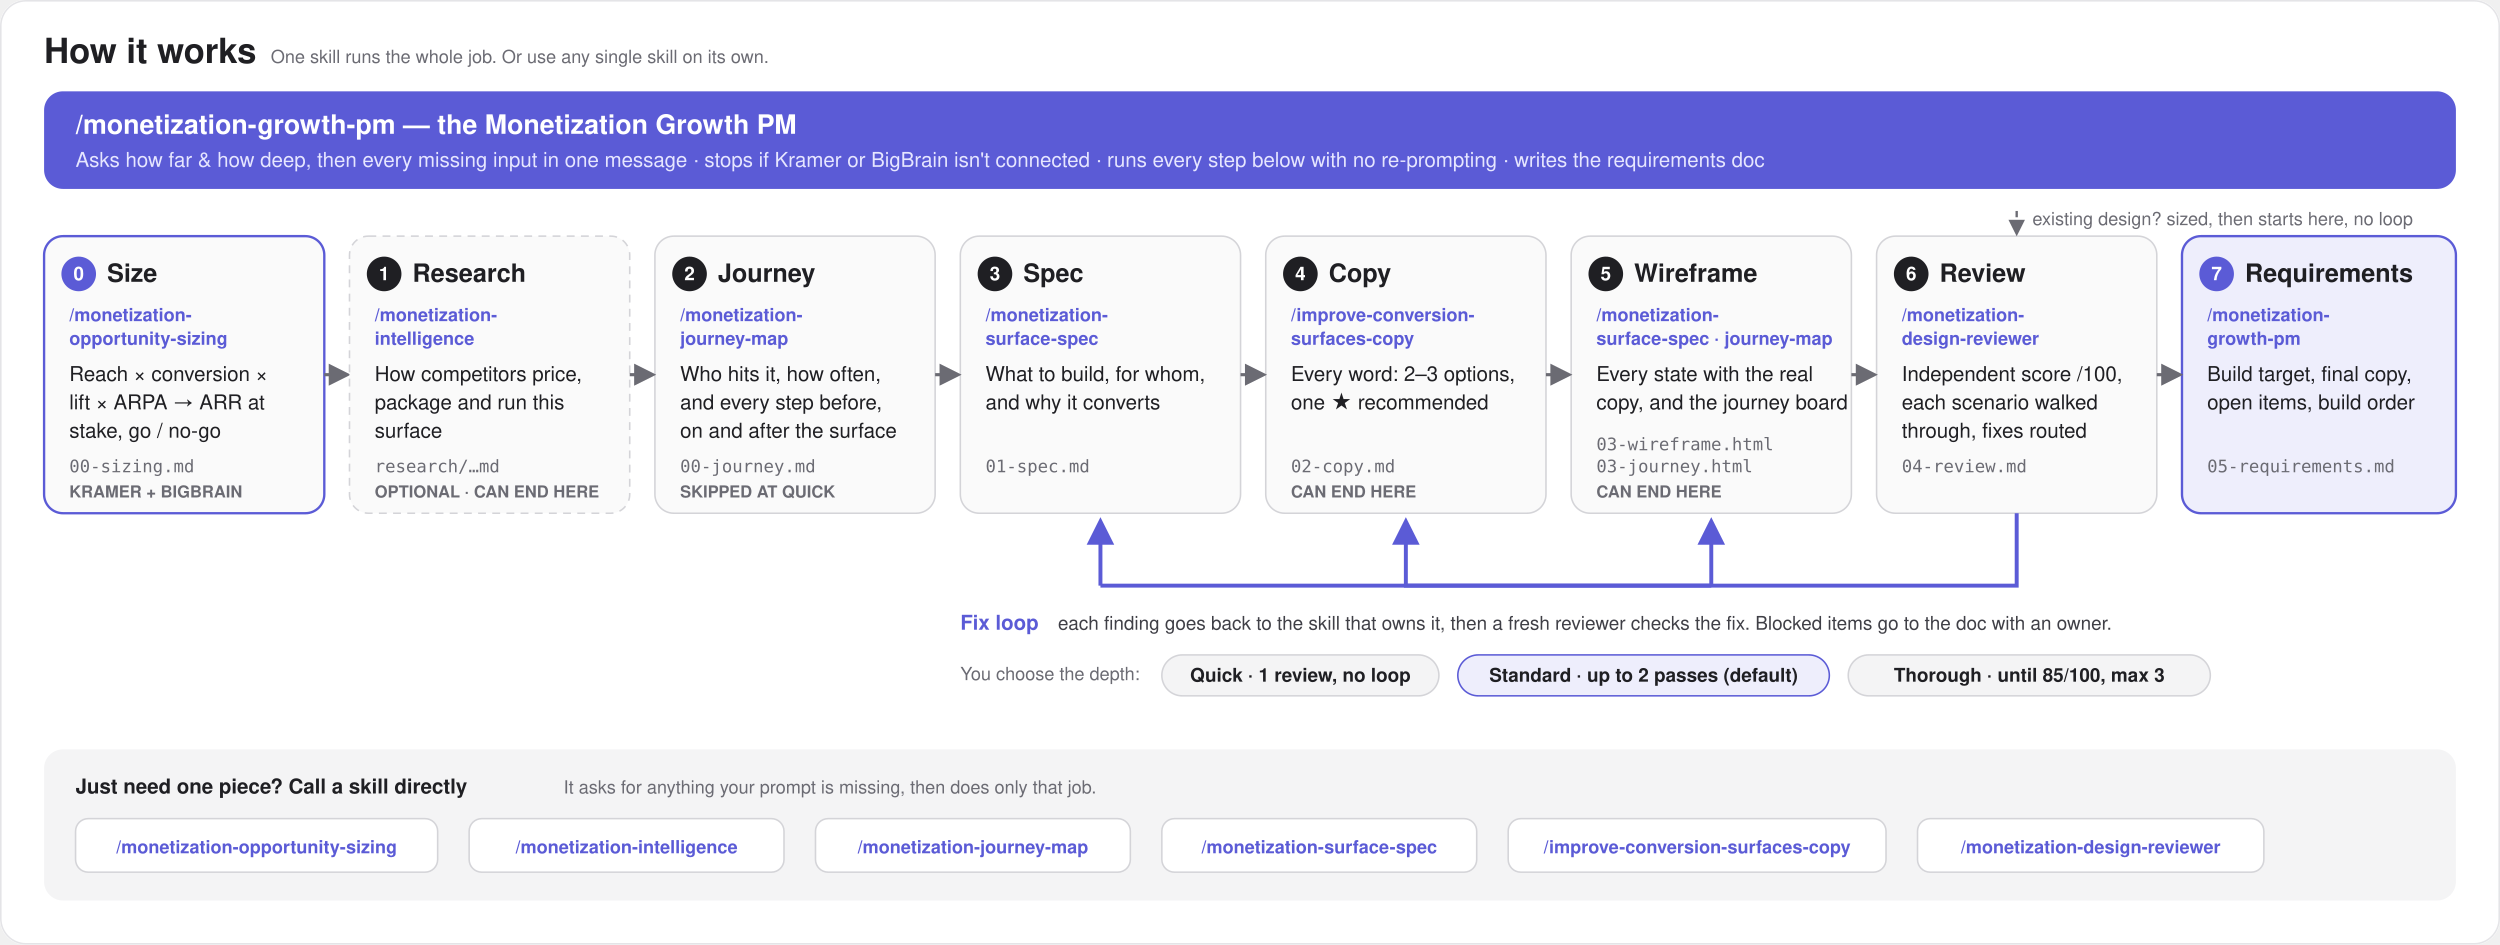
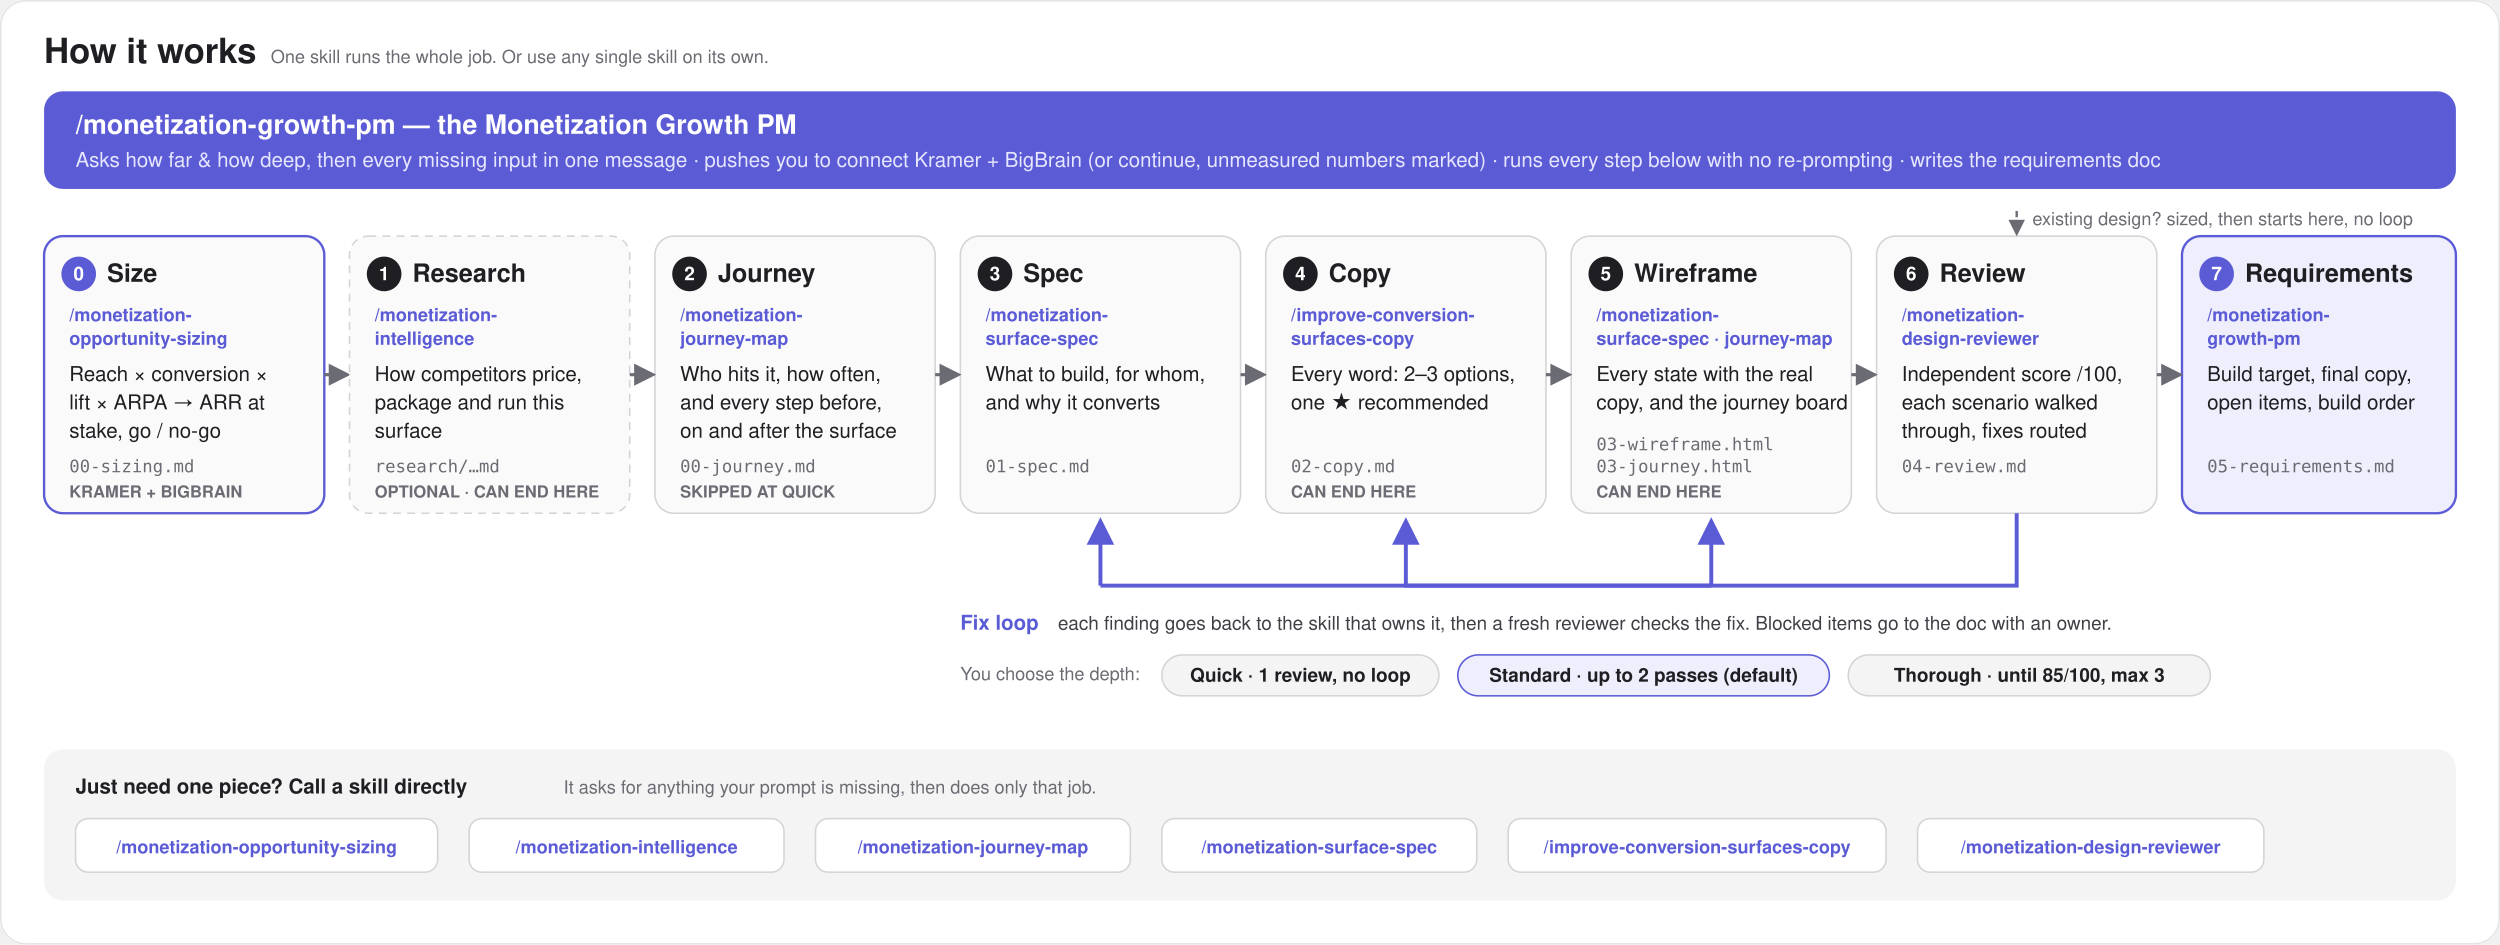
<svg xmlns="http://www.w3.org/2000/svg" viewBox="0 0 1588 600" width="1588" height="600" role="img" aria-labelledby="t d">
  <defs>
    <marker id="arr" viewBox="0 0 10 10" refX="8" refY="5" markerWidth="7" markerHeight="7" orient="auto-start-reverse">
      <path d="M0,0 L10,5 L0,10 z" fill="#6b6b73" />
    </marker>
    <marker id="arrA" viewBox="0 0 10 10" refX="8" refY="5" markerWidth="7" markerHeight="7" orient="auto-start-reverse">
      <path d="M0,0 L10,5 L0,10 z" fill="#5b5bd6" />
    </marker>
    <style>
      text{font-family:-apple-system,BlinkMacSystemFont,"Segoe UI",Helvetica,Arial,sans-serif;fill:#1f1f23}
      .h1{font-size:22px;font-weight:700}
      .band{font-size:17px;font-weight:700;fill:#fff}
      .bandsub{font-size:13px;fill:#e6e6ff}
      .n{font-size:12px;font-weight:700;fill:#fff}
      .step{font-size:16px;font-weight:700}
      .skill{font-size:11.5px;fill:#5b5bd6;font-weight:600}
      .role{font-size:13px}
      .file{font-size:11px;fill:#6b6b73;font-family:ui-monospace,SFMono-Regular,Menlo,monospace}
      .tag{font-size:10.5px;font-weight:600;fill:#6b6b73}
      .loop{font-size:13px;font-weight:700;fill:#5b5bd6}
      .loopsub{font-size:12px;fill:#3f3f46}
      .pill{font-size:12px;font-weight:600}
      .strip{font-size:13px;font-weight:700}
      .note{font-size:11.5px;fill:#6b6b73}
    </style>
  </defs>
  <rect x="0" y="0" width="1588" height="600" rx="16" fill="#ffffff" />
  <rect x="0.5" y="0.5" width="1587" height="599" rx="16" fill="none" stroke="#e4e4e7" />
  <text x="28" y="40" class="h1">How it works</text>
  <text x="172" y="40" class="note">One skill runs the whole job. Or use any single skill on its own.</text>
  <rect x="28" y="58" width="1532" height="62" rx="12" fill="#5b5bd6" />
  <text x="48" y="85" class="band">/monetization-growth-pm — the Monetization Growth PM</text>
-   <text x="48" y="106" class="bandsub">Asks how far &amp; how deep, then every missing input in one message · stops if Kramer or BigBrain isn't connected · runs every step below with no re-prompting · writes the requirements doc</text>
+   <text x="48" y="106" class="bandsub">Asks how far &amp; how deep, then every missing input in one message · pushes you to connect Kramer + BigBrain (or continue, unmeasured numbers marked) · runs every step below with no re-prompting · writes the requirements doc</text>
  <rect x="28" y="150" width="178" height="176" rx="12" fill="#fafafa" stroke="#5b5bd6" stroke-width="1.5" />
  <circle cx="50" cy="174" r="11" fill="#5b5bd6" />
  <text x="50" y="178" class="n" text-anchor="middle">0</text>
  <text x="68" y="179" class="step">Size</text>
  <text x="44" y="204" class="skill">/monetization-</text>
  <text x="44" y="219" class="skill">opportunity-sizing</text>
  <text x="44" y="242" class="role">Reach × conversion ×</text>
  <text x="44" y="260" class="role">lift × ARPA → ARR at</text>
  <text x="44" y="278" class="role">stake, go / no-go</text>
  <text x="44" y="300" class="file">00-sizing.md</text>
  <text x="44" y="316" class="tag">KRAMER + BIGBRAIN</text>
  <path d="M206,238 L220,238" stroke="#6b6b73" stroke-width="2" marker-end="url(#arr)" />
  <g transform="translate(194,0)">
    <g>
      <rect x="28" y="150" width="178" height="176" rx="12" fill="#fafafa" stroke="#d4d4d8" stroke-dasharray="5 4" />
      <circle cx="50" cy="174" r="11" fill="#1f1f23" />
      <text x="50" y="178" class="n" text-anchor="middle">1</text>
      <text x="68" y="179" class="step">Research</text>
      <text x="44" y="204" class="skill">/monetization-</text>
      <text x="44" y="219" class="skill">intelligence</text>
      <text x="44" y="242" class="role">How competitors price,</text>
      <text x="44" y="260" class="role">package and run this</text>
      <text x="44" y="278" class="role">surface</text>
      <text x="44" y="300" class="file">research/…md</text>
      <text x="44" y="316" class="tag">OPTIONAL · CAN END HERE</text>
      <rect x="222" y="150" width="178" height="176" rx="12" fill="#fafafa" stroke="#d4d4d8" />
      <circle cx="244" cy="174" r="11" fill="#1f1f23" />
      <text x="244" y="178" class="n" text-anchor="middle">2</text>
      <text x="262" y="179" class="step">Journey</text>
      <text x="238" y="204" class="skill">/monetization-</text>
      <text x="238" y="219" class="skill">journey-map</text>
      <text x="238" y="242" class="role">Who hits it, how often,</text>
      <text x="238" y="260" class="role">and every step before,</text>
      <text x="238" y="278" class="role">on and after the surface</text>
      <text x="238" y="300" class="file">00-journey.md</text>
      <text x="238" y="316" class="tag">SKIPPED AT QUICK</text>
      <rect x="416" y="150" width="178" height="176" rx="12" fill="#fafafa" stroke="#d4d4d8" />
      <circle cx="438" cy="174" r="11" fill="#1f1f23" />
      <text x="438" y="178" class="n" text-anchor="middle">3</text>
      <text x="456" y="179" class="step">Spec</text>
      <text x="432" y="204" class="skill">/monetization-</text>
      <text x="432" y="219" class="skill">surface-spec</text>
      <text x="432" y="242" class="role">What to build, for whom,</text>
      <text x="432" y="260" class="role">and why it converts</text>
      <text x="432" y="300" class="file">01-spec.md</text>
      <rect x="610" y="150" width="178" height="176" rx="12" fill="#fafafa" stroke="#d4d4d8" />
      <circle cx="632" cy="174" r="11" fill="#1f1f23" />
      <text x="632" y="178" class="n" text-anchor="middle">4</text>
      <text x="650" y="179" class="step">Copy</text>
      <text x="626" y="204" class="skill">/improve-conversion-</text>
      <text x="626" y="219" class="skill">surfaces-copy</text>
      <text x="626" y="242" class="role">Every word: 2–3 options,</text>
      <text x="626" y="260" class="role">one ★ recommended</text>
      <text x="626" y="300" class="file">02-copy.md</text>
      <text x="626" y="316" class="tag">CAN END HERE</text>
      <rect x="804" y="150" width="178" height="176" rx="12" fill="#fafafa" stroke="#d4d4d8" />
      <circle cx="826" cy="174" r="11" fill="#1f1f23" />
      <text x="826" y="178" class="n" text-anchor="middle">5</text>
      <text x="844" y="179" class="step">Wireframe</text>
      <text x="820" y="204" class="skill">/monetization-</text>
      <text x="820" y="219" class="skill">surface-spec · journey-map</text>
      <text x="820" y="242" class="role">Every state with the real</text>
      <text x="820" y="260" class="role">copy, and the journey board</text>
      <text x="820" y="286" class="file">03-wireframe.html</text>
      <text x="820" y="300" class="file">03-journey.html</text>
      <text x="820" y="316" class="tag">CAN END HERE</text>
      <rect x="998" y="150" width="178" height="176" rx="12" fill="#fafafa" stroke="#d4d4d8" />
      <circle cx="1020" cy="174" r="11" fill="#1f1f23" />
      <text x="1020" y="178" class="n" text-anchor="middle">6</text>
      <text x="1038" y="179" class="step">Review</text>
      <text x="1014" y="204" class="skill">/monetization-</text>
      <text x="1014" y="219" class="skill">design-reviewer</text>
      <text x="1014" y="242" class="role">Independent score /100,</text>
      <text x="1014" y="260" class="role">each scenario walked</text>
      <text x="1014" y="278" class="role">through, fixes routed</text>
      <text x="1014" y="300" class="file">04-review.md</text>
      <rect x="1192" y="150" width="174" height="176" rx="12" fill="#eeeefc" stroke="#5b5bd6" stroke-width="1.5" />
      <circle cx="1214" cy="174" r="11" fill="#5b5bd6" />
      <text x="1214" y="178" class="n" text-anchor="middle">7</text>
      <text x="1232" y="179" class="step">Requirements</text>
      <text x="1208" y="204" class="skill">/monetization-</text>
      <text x="1208" y="219" class="skill">growth-pm</text>
      <text x="1208" y="242" class="role">Build target, final copy,</text>
      <text x="1208" y="260" class="role">open items, build order</text>
      <text x="1208" y="300" class="file">05-requirements.md</text>
    </g>
    <path d="M206,238 L220,238" stroke="#6b6b73" stroke-width="2" marker-end="url(#arr)" />
    <path d="M400,238 L414,238" stroke="#6b6b73" stroke-width="2" marker-end="url(#arr)" />
    <path d="M594,238 L608,238" stroke="#6b6b73" stroke-width="2" marker-end="url(#arr)" />
    <path d="M788,238 L802,238" stroke="#6b6b73" stroke-width="2" marker-end="url(#arr)" />
    <path d="M982,238 L996,238" stroke="#6b6b73" stroke-width="2" marker-end="url(#arr)" />
    <path d="M1176,238 L1190,238" stroke="#6b6b73" stroke-width="2" marker-end="url(#arr)" />
    <path d="M1087,134 L1087,148" stroke="#6b6b73" stroke-width="1.5" stroke-dasharray="4 3" marker-end="url(#arr)" />
    <text x="1097" y="143" class="note">existing design? sized, then starts here, no loop</text>
    <path d="M1087,326 L1087,372 L699,372 L699,332" fill="none" stroke="#5b5bd6" stroke-width="2.5" marker-end="url(#arrA)" />
    <path d="M505,372 L893,372" fill="none" stroke="#5b5bd6" stroke-width="2.5" />
    <path d="M505,372 L505,332" fill="none" stroke="#5b5bd6" stroke-width="2.5" marker-end="url(#arrA)" />
    <path d="M893,372 L893,332" fill="none" stroke="#5b5bd6" stroke-width="2.5" marker-end="url(#arrA)" />
    <text x="416" y="400" class="loop">Fix loop</text>
    <text x="478" y="400" class="loopsub">each finding goes back to the skill that owns it, then a fresh reviewer checks the fix. Blocked items go to the doc with an owner.</text>
    <text x="416" y="432" class="note">You choose the depth:</text>
    <rect x="544" y="416" width="176" height="26" rx="13" fill="#f4f4f5" stroke="#d4d4d8" />
    <text x="632" y="433" class="pill" text-anchor="middle">Quick · 1 review, no loop</text>
    <rect x="732" y="416" width="236" height="26" rx="13" fill="#eeeefc" stroke="#5b5bd6" />
    <text x="850" y="433" class="pill" text-anchor="middle">Standard · up to 2 passes (default)</text>
    <rect x="980" y="416" width="230" height="26" rx="13" fill="#f4f4f5" stroke="#d4d4d8" />
    <text x="1095" y="433" class="pill" text-anchor="middle">Thorough · until 85/100, max 3</text>
  </g>
  <rect x="28" y="476" width="1532" height="96" rx="12" fill="#f4f4f5" />
  <text x="48" y="504" class="strip">Just need one piece? Call a skill directly</text>
  <text x="358" y="504" class="note">It asks for anything your prompt is missing, then does only that job.</text>
  <rect x="48" y="520" width="230" height="34" rx="8" fill="#fff" stroke="#d4d4d8" />
  <text x="163" y="542" class="skill" text-anchor="middle">/monetization-opportunity-sizing</text>
  <rect x="298" y="520" width="200" height="34" rx="8" fill="#fff" stroke="#d4d4d8" />
  <text x="398" y="542" class="skill" text-anchor="middle">/monetization-intelligence</text>
  <rect x="518" y="520" width="200" height="34" rx="8" fill="#fff" stroke="#d4d4d8" />
  <text x="618" y="542" class="skill" text-anchor="middle">/monetization-journey-map</text>
  <rect x="738" y="520" width="200" height="34" rx="8" fill="#fff" stroke="#d4d4d8" />
  <text x="838" y="542" class="skill" text-anchor="middle">/monetization-surface-spec</text>
  <rect x="958" y="520" width="240" height="34" rx="8" fill="#fff" stroke="#d4d4d8" />
  <text x="1078" y="542" class="skill" text-anchor="middle">/improve-conversion-surfaces-copy</text>
  <rect x="1218" y="520" width="220" height="34" rx="8" fill="#fff" stroke="#d4d4d8" />
  <text x="1328" y="542" class="skill" text-anchor="middle">/monetization-design-reviewer</text>
</svg>
